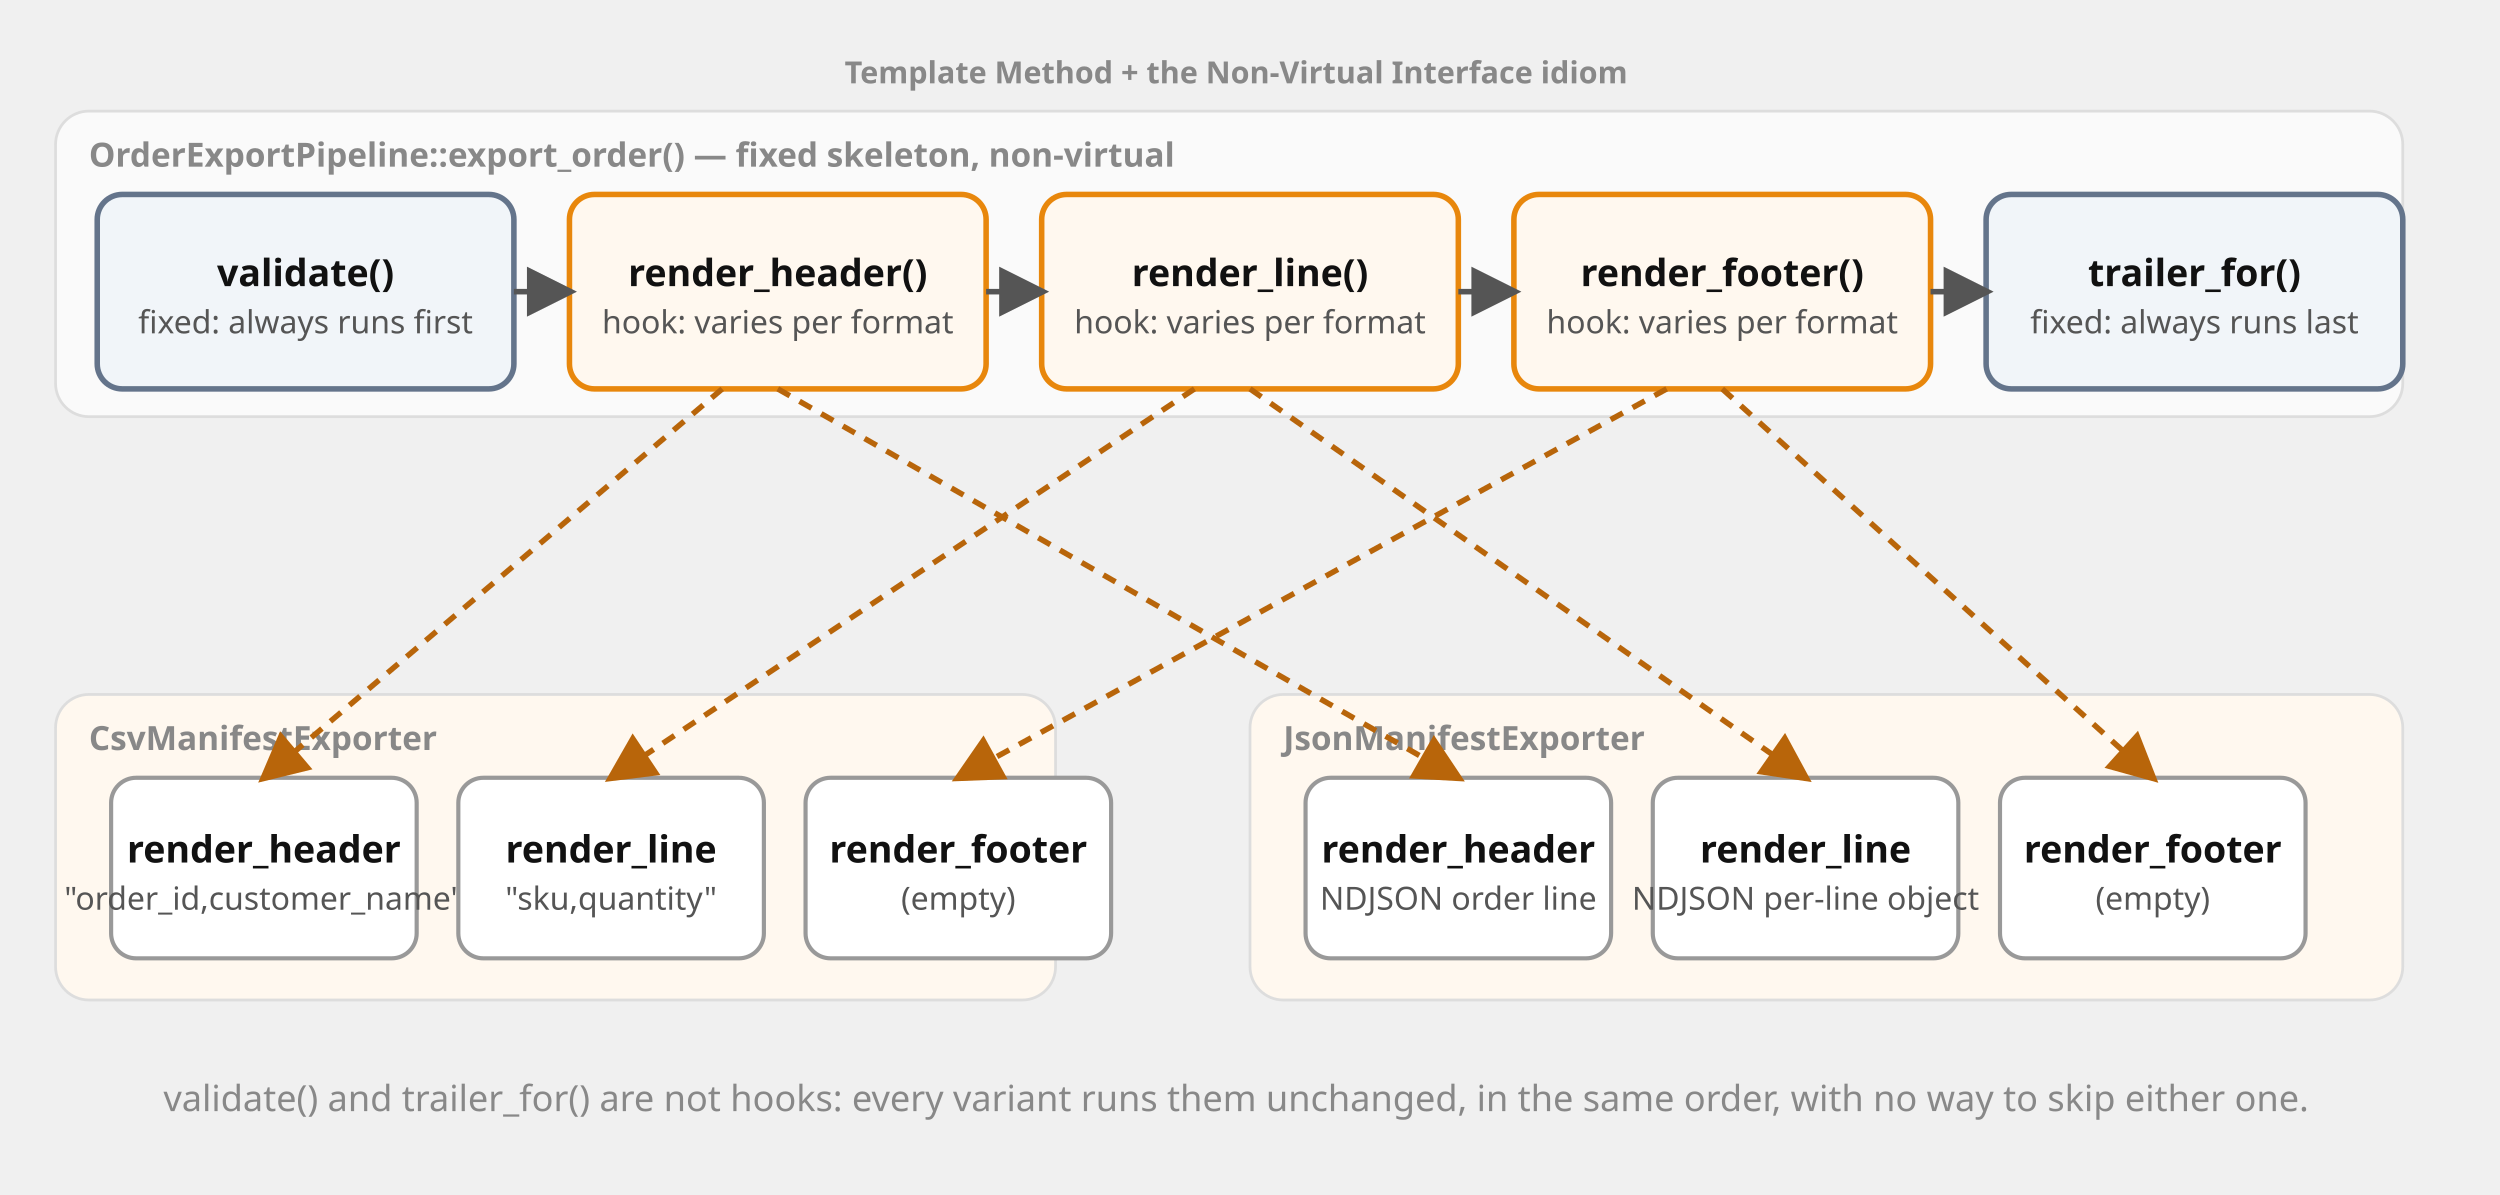
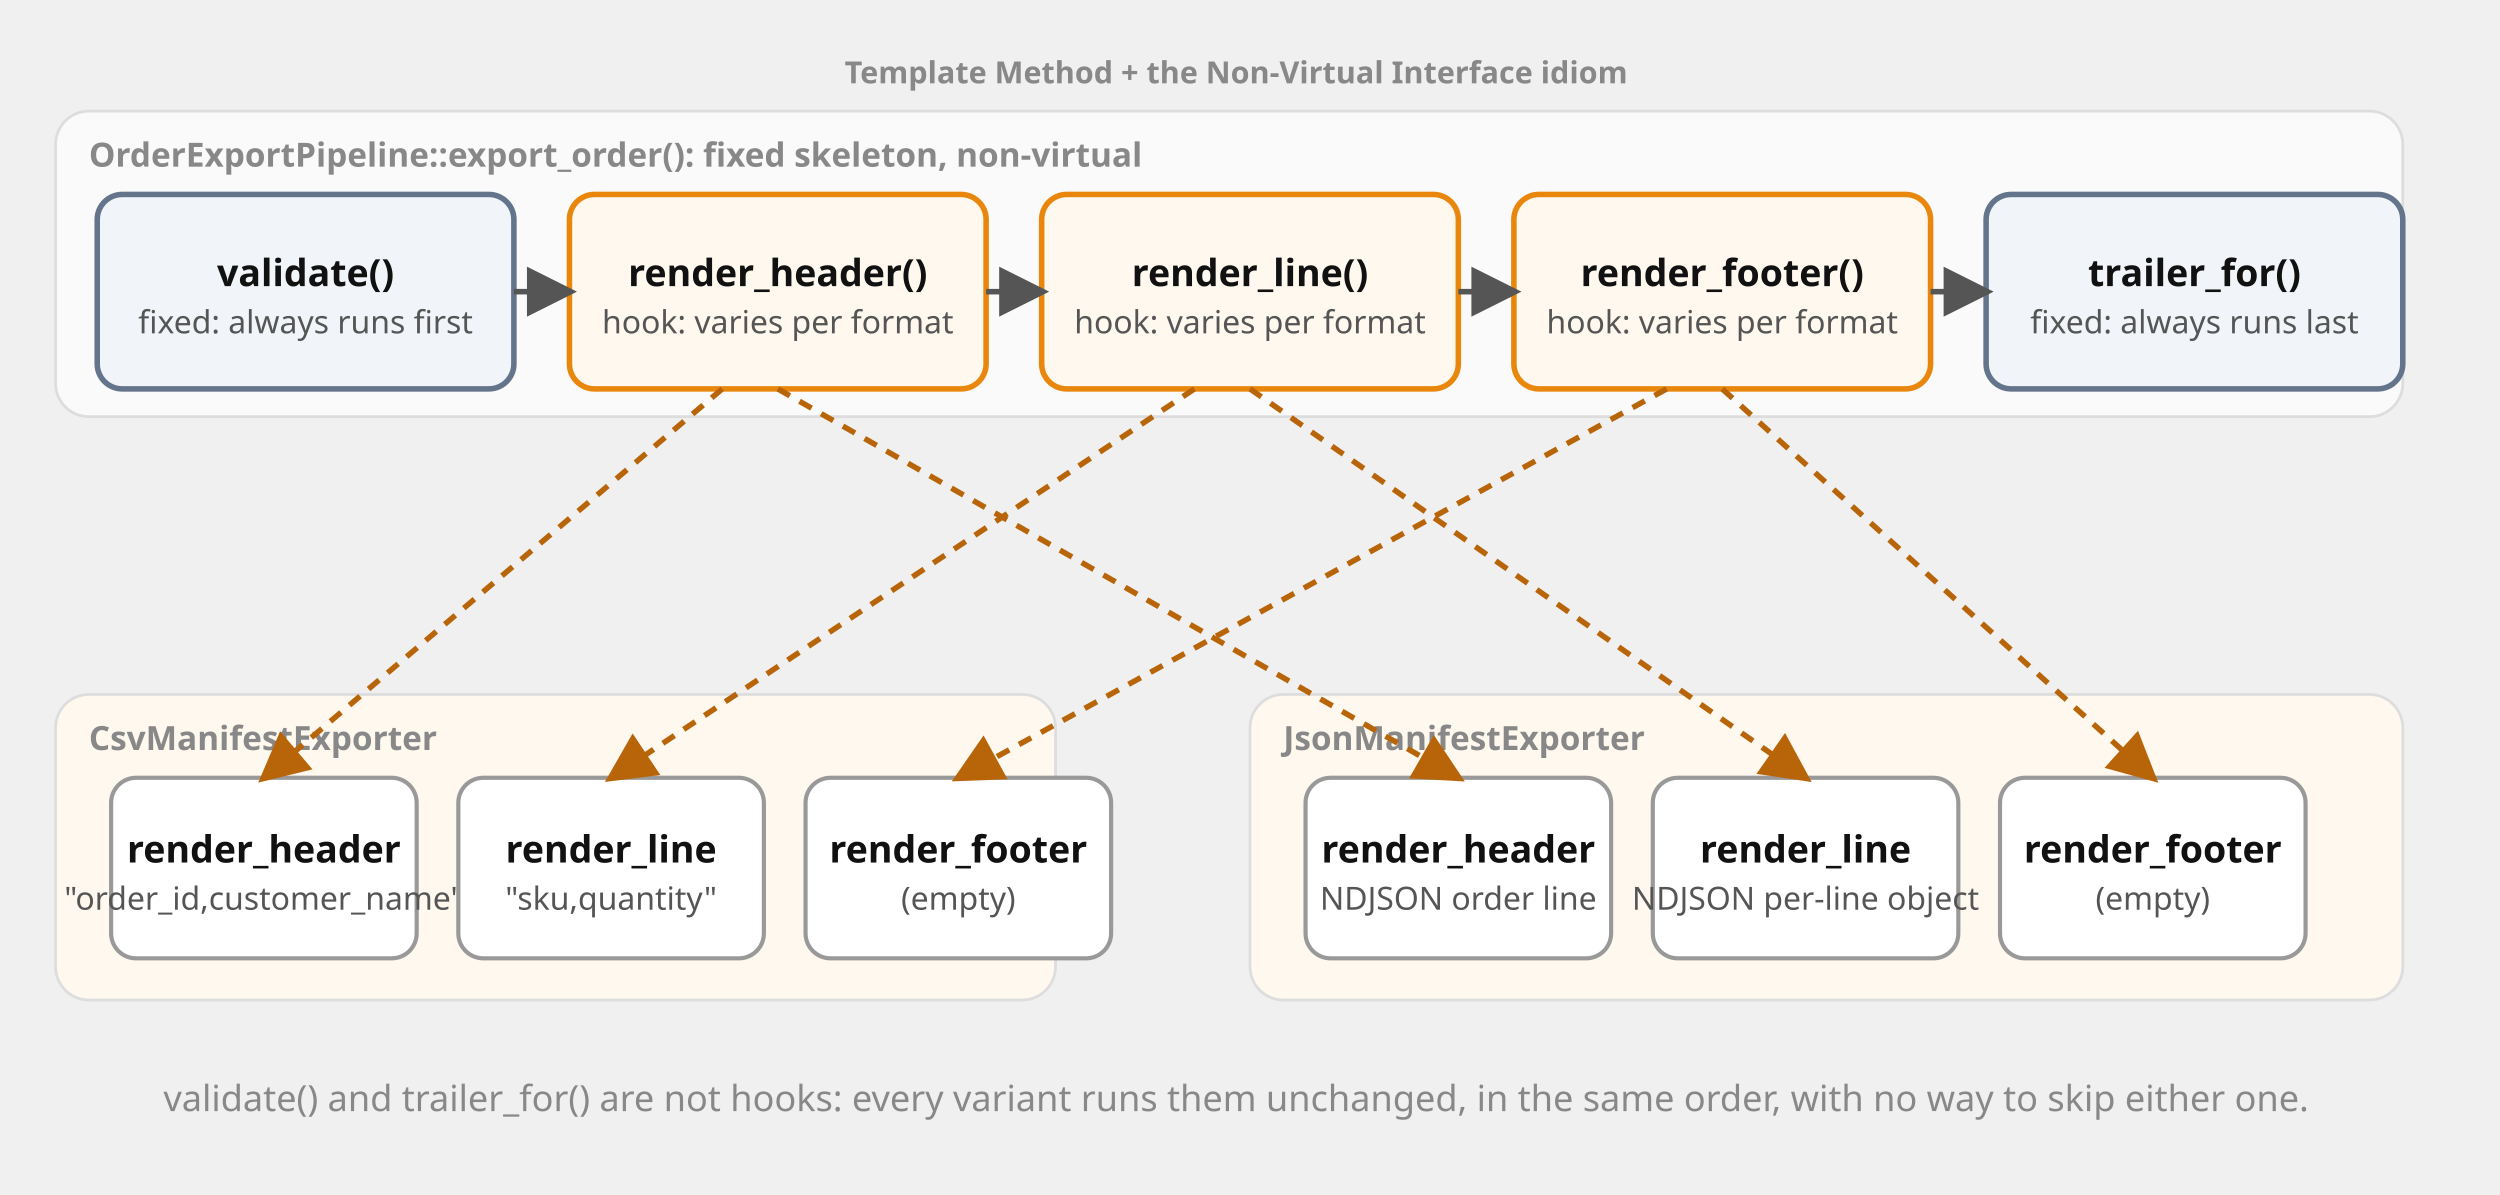
<svg xmlns="http://www.w3.org/2000/svg" viewBox="0 0 900 430" font-family="'Red Hat Text', system-ui, sans-serif" role="img">
  <defs>
    <marker id="a" viewBox="0 0 10 10" refX="8.5" refY="5" markerWidth="9" markerHeight="9" orient="auto-start-reverse">
      <path d="M0,0 L10,5 L0,10 z" fill="#555" />
    </marker>
    <marker id="am" viewBox="0 0 10 10" refX="8.5" refY="5" markerWidth="9" markerHeight="9" orient="auto-start-reverse">
      <path d="M0,0 L10,5 L0,10 z" fill="#b8650a" />
    </marker>
  </defs>
  <rect x="20" y="40" width="845" height="110" rx="12" fill="#fafafa" stroke="#ddd" />
-   <text x="32" y="60" font-size="12" font-weight="700" fill="#888">OrderExportPipeline::export_order() — fixed skeleton, non-virtual</text>
+   <text x="32" y="60" font-size="12" font-weight="700" fill="#888">OrderExportPipeline::export_order(): fixed skeleton, non-virtual</text>
  <rect x="20" y="250" width="360" height="110" rx="12" fill="#fff8ef" stroke="#ddd" />
  <text x="32" y="270" font-size="12" font-weight="700" fill="#888">CsvManifestExporter</text>
  <rect x="450" y="250" width="415" height="110" rx="12" fill="#fff8ef" stroke="#ddd" />
  <text x="462" y="270" font-size="12" font-weight="700" fill="#888">JsonManifestExporter</text>
  <rect x="35" y="70" width="150" height="70" rx="9" fill="#f1f5f9" stroke="#64748b" stroke-width="2" />
  <text x="110.0" y="103.0" font-size="13.5" font-weight="700" fill="#111111" text-anchor="middle">validate()</text>
  <text x="110.0" y="120.0" font-size="11.5" fill="#555555" text-anchor="middle">fixed: always runs first</text>
  <rect x="205" y="70" width="150" height="70" rx="9" fill="#fff8ef" stroke="#e8870c" stroke-width="2" />
  <text x="280.0" y="103.0" font-size="13.5" font-weight="700" fill="#111111" text-anchor="middle">render_header()</text>
  <text x="280.0" y="120.0" font-size="11.5" fill="#555555" text-anchor="middle">hook: varies per format</text>
  <rect x="375" y="70" width="150" height="70" rx="9" fill="#fff8ef" stroke="#e8870c" stroke-width="2" />
  <text x="450.0" y="103.0" font-size="13.5" font-weight="700" fill="#111111" text-anchor="middle">render_line()</text>
  <text x="450.0" y="120.0" font-size="11.5" fill="#555555" text-anchor="middle">hook: varies per format</text>
  <rect x="545" y="70" width="150" height="70" rx="9" fill="#fff8ef" stroke="#e8870c" stroke-width="2" />
  <text x="620.0" y="103.0" font-size="13.5" font-weight="700" fill="#111111" text-anchor="middle">render_footer()</text>
  <text x="620.0" y="120.0" font-size="11.5" fill="#555555" text-anchor="middle">hook: varies per format</text>
  <rect x="715" y="70" width="150" height="70" rx="9" fill="#f1f5f9" stroke="#64748b" stroke-width="2" />
  <text x="790.0" y="103.0" font-size="13.5" font-weight="700" fill="#111111" text-anchor="middle">trailer_for()</text>
  <text x="790.0" y="120.0" font-size="11.5" fill="#555555" text-anchor="middle">fixed: always runs last</text>
  <rect x="40" y="280" width="110" height="65" rx="9" fill="#ffffff" stroke="#999999" stroke-width="1.5" />
  <text x="95.0" y="310.5" font-size="13.5" font-weight="700" fill="#111111" text-anchor="middle">render_header</text>
  <text x="95.0" y="327.5" font-size="11.5" fill="#555555" text-anchor="middle">"order_id,customer_name"</text>
  <rect x="165" y="280" width="110" height="65" rx="9" fill="#ffffff" stroke="#999999" stroke-width="1.5" />
  <text x="220.0" y="310.5" font-size="13.5" font-weight="700" fill="#111111" text-anchor="middle">render_line</text>
  <text x="220.0" y="327.5" font-size="11.5" fill="#555555" text-anchor="middle">"sku,quantity"</text>
  <rect x="290" y="280" width="110" height="65" rx="9" fill="#ffffff" stroke="#999999" stroke-width="1.5" />
  <text x="345.0" y="310.5" font-size="13.5" font-weight="700" fill="#111111" text-anchor="middle">render_footer</text>
  <text x="345.0" y="327.5" font-size="11.5" fill="#555555" text-anchor="middle">(empty)</text>
  <rect x="470" y="280" width="110" height="65" rx="9" fill="#ffffff" stroke="#999999" stroke-width="1.5" />
  <text x="525.0" y="310.5" font-size="13.5" font-weight="700" fill="#111111" text-anchor="middle">render_header</text>
  <text x="525.0" y="327.5" font-size="11.5" fill="#555555" text-anchor="middle">NDJSON order line</text>
  <rect x="595" y="280" width="110" height="65" rx="9" fill="#ffffff" stroke="#999999" stroke-width="1.5" />
  <text x="650.0" y="310.5" font-size="13.5" font-weight="700" fill="#111111" text-anchor="middle">render_line</text>
  <text x="650.0" y="327.5" font-size="11.5" fill="#555555" text-anchor="middle">NDJSON per-line object</text>
  <rect x="720" y="280" width="110" height="65" rx="9" fill="#ffffff" stroke="#999999" stroke-width="1.5" />
  <text x="775.0" y="310.5" font-size="13.5" font-weight="700" fill="#111111" text-anchor="middle">render_footer</text>
  <text x="775.0" y="327.5" font-size="11.5" fill="#555555" text-anchor="middle">(empty)</text>
  <path d="M185,105 L205,105" fill="none" stroke="#555" stroke-width="2" marker-end="url(#a)" />
  <path d="M355,105 L375,105" fill="none" stroke="#555" stroke-width="2" marker-end="url(#a)" />
  <path d="M525,105 L545,105" fill="none" stroke="#555" stroke-width="2" marker-end="url(#a)" />
  <path d="M695,105 L715,105" fill="none" stroke="#555" stroke-width="2" marker-end="url(#a)" />
  <path d="M260,140 L95,280" fill="none" stroke="#b8650a" stroke-width="2" stroke-dasharray="5 4" marker-end="url(#am)" />
  <path d="M280,140 L525,280" fill="none" stroke="#b8650a" stroke-width="2" stroke-dasharray="5 4" marker-end="url(#am)" />
  <path d="M430,140 L220,280" fill="none" stroke="#b8650a" stroke-width="2" stroke-dasharray="5 4" marker-end="url(#am)" />
  <path d="M450,140 L650,280" fill="none" stroke="#b8650a" stroke-width="2" stroke-dasharray="5 4" marker-end="url(#am)" />
  <path d="M600,140 L345,280" fill="none" stroke="#b8650a" stroke-width="2" stroke-dasharray="5 4" marker-end="url(#am)" />
  <path d="M620,140 L775,280" fill="none" stroke="#b8650a" stroke-width="2" stroke-dasharray="5 4" marker-end="url(#am)" />
  <text x="445" y="30" font-size="11" fill="#888" text-anchor="middle" font-weight="700">Template Method + the Non-Virtual Interface idiom</text>
  <text x="445" y="400" font-size="13" fill="#888" text-anchor="middle">validate() and trailer_for() are not hooks: every variant runs them unchanged, in the same order, with no way to skip either one.</text>
</svg>
